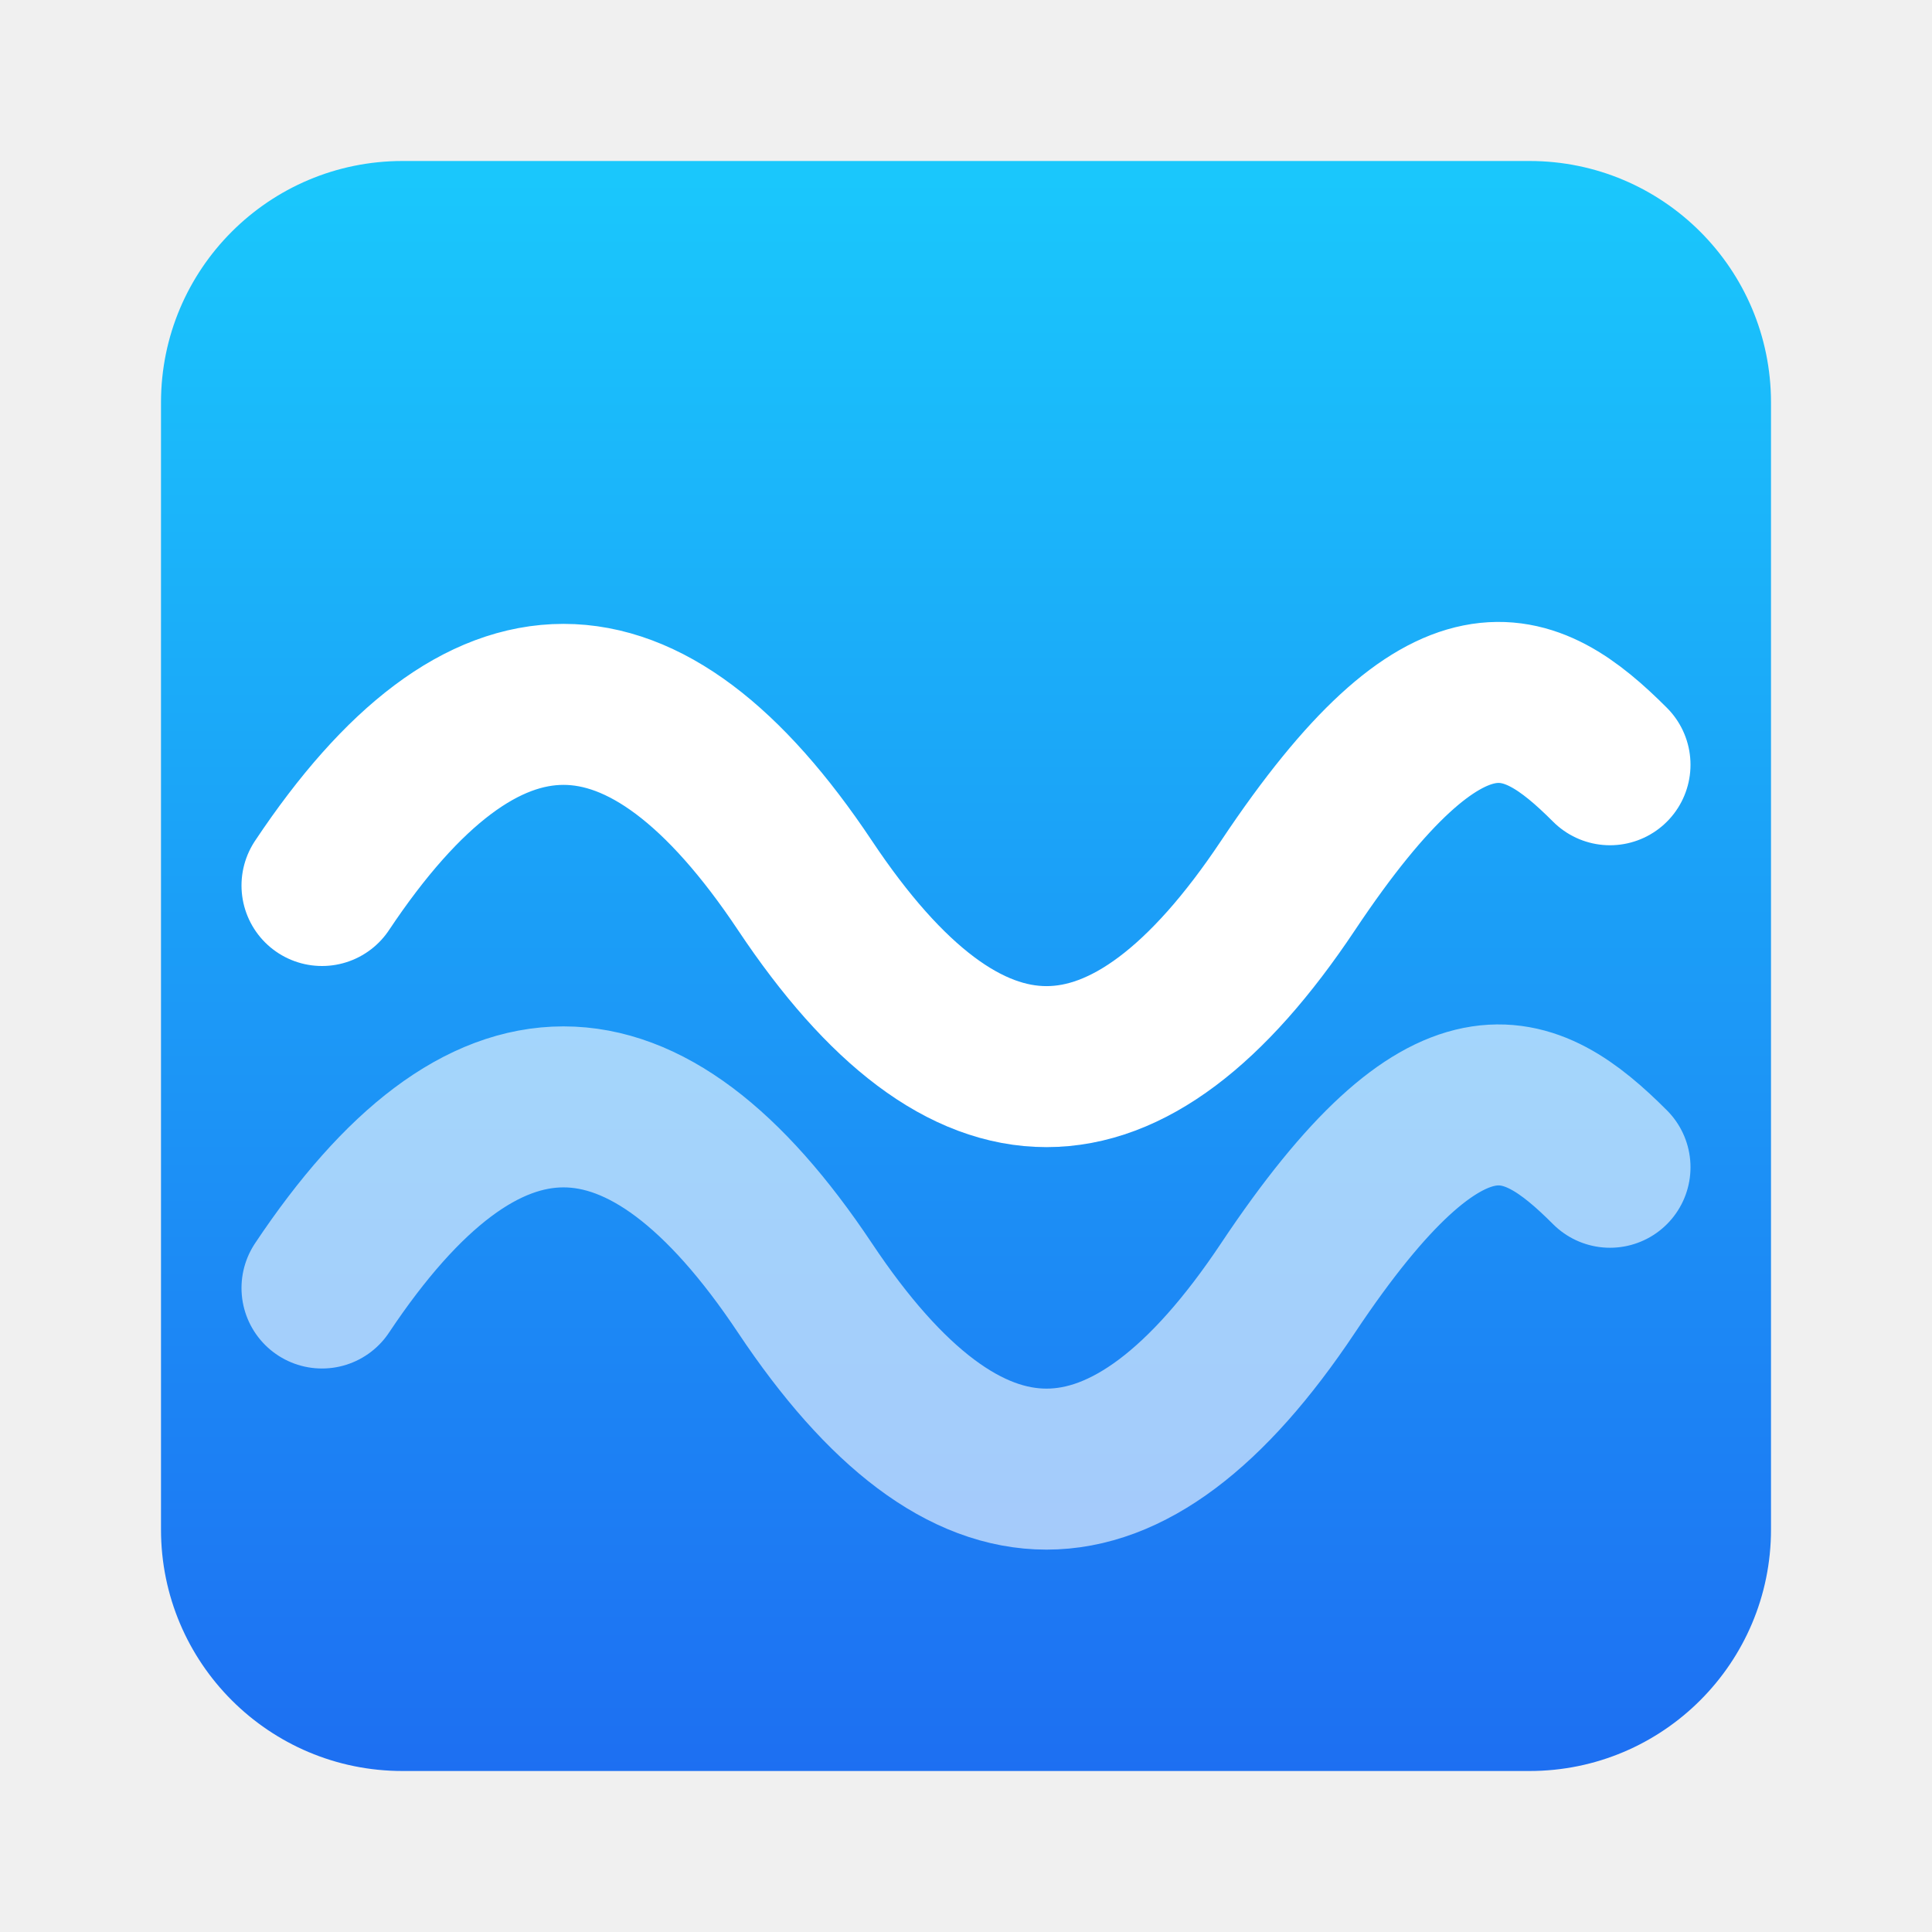
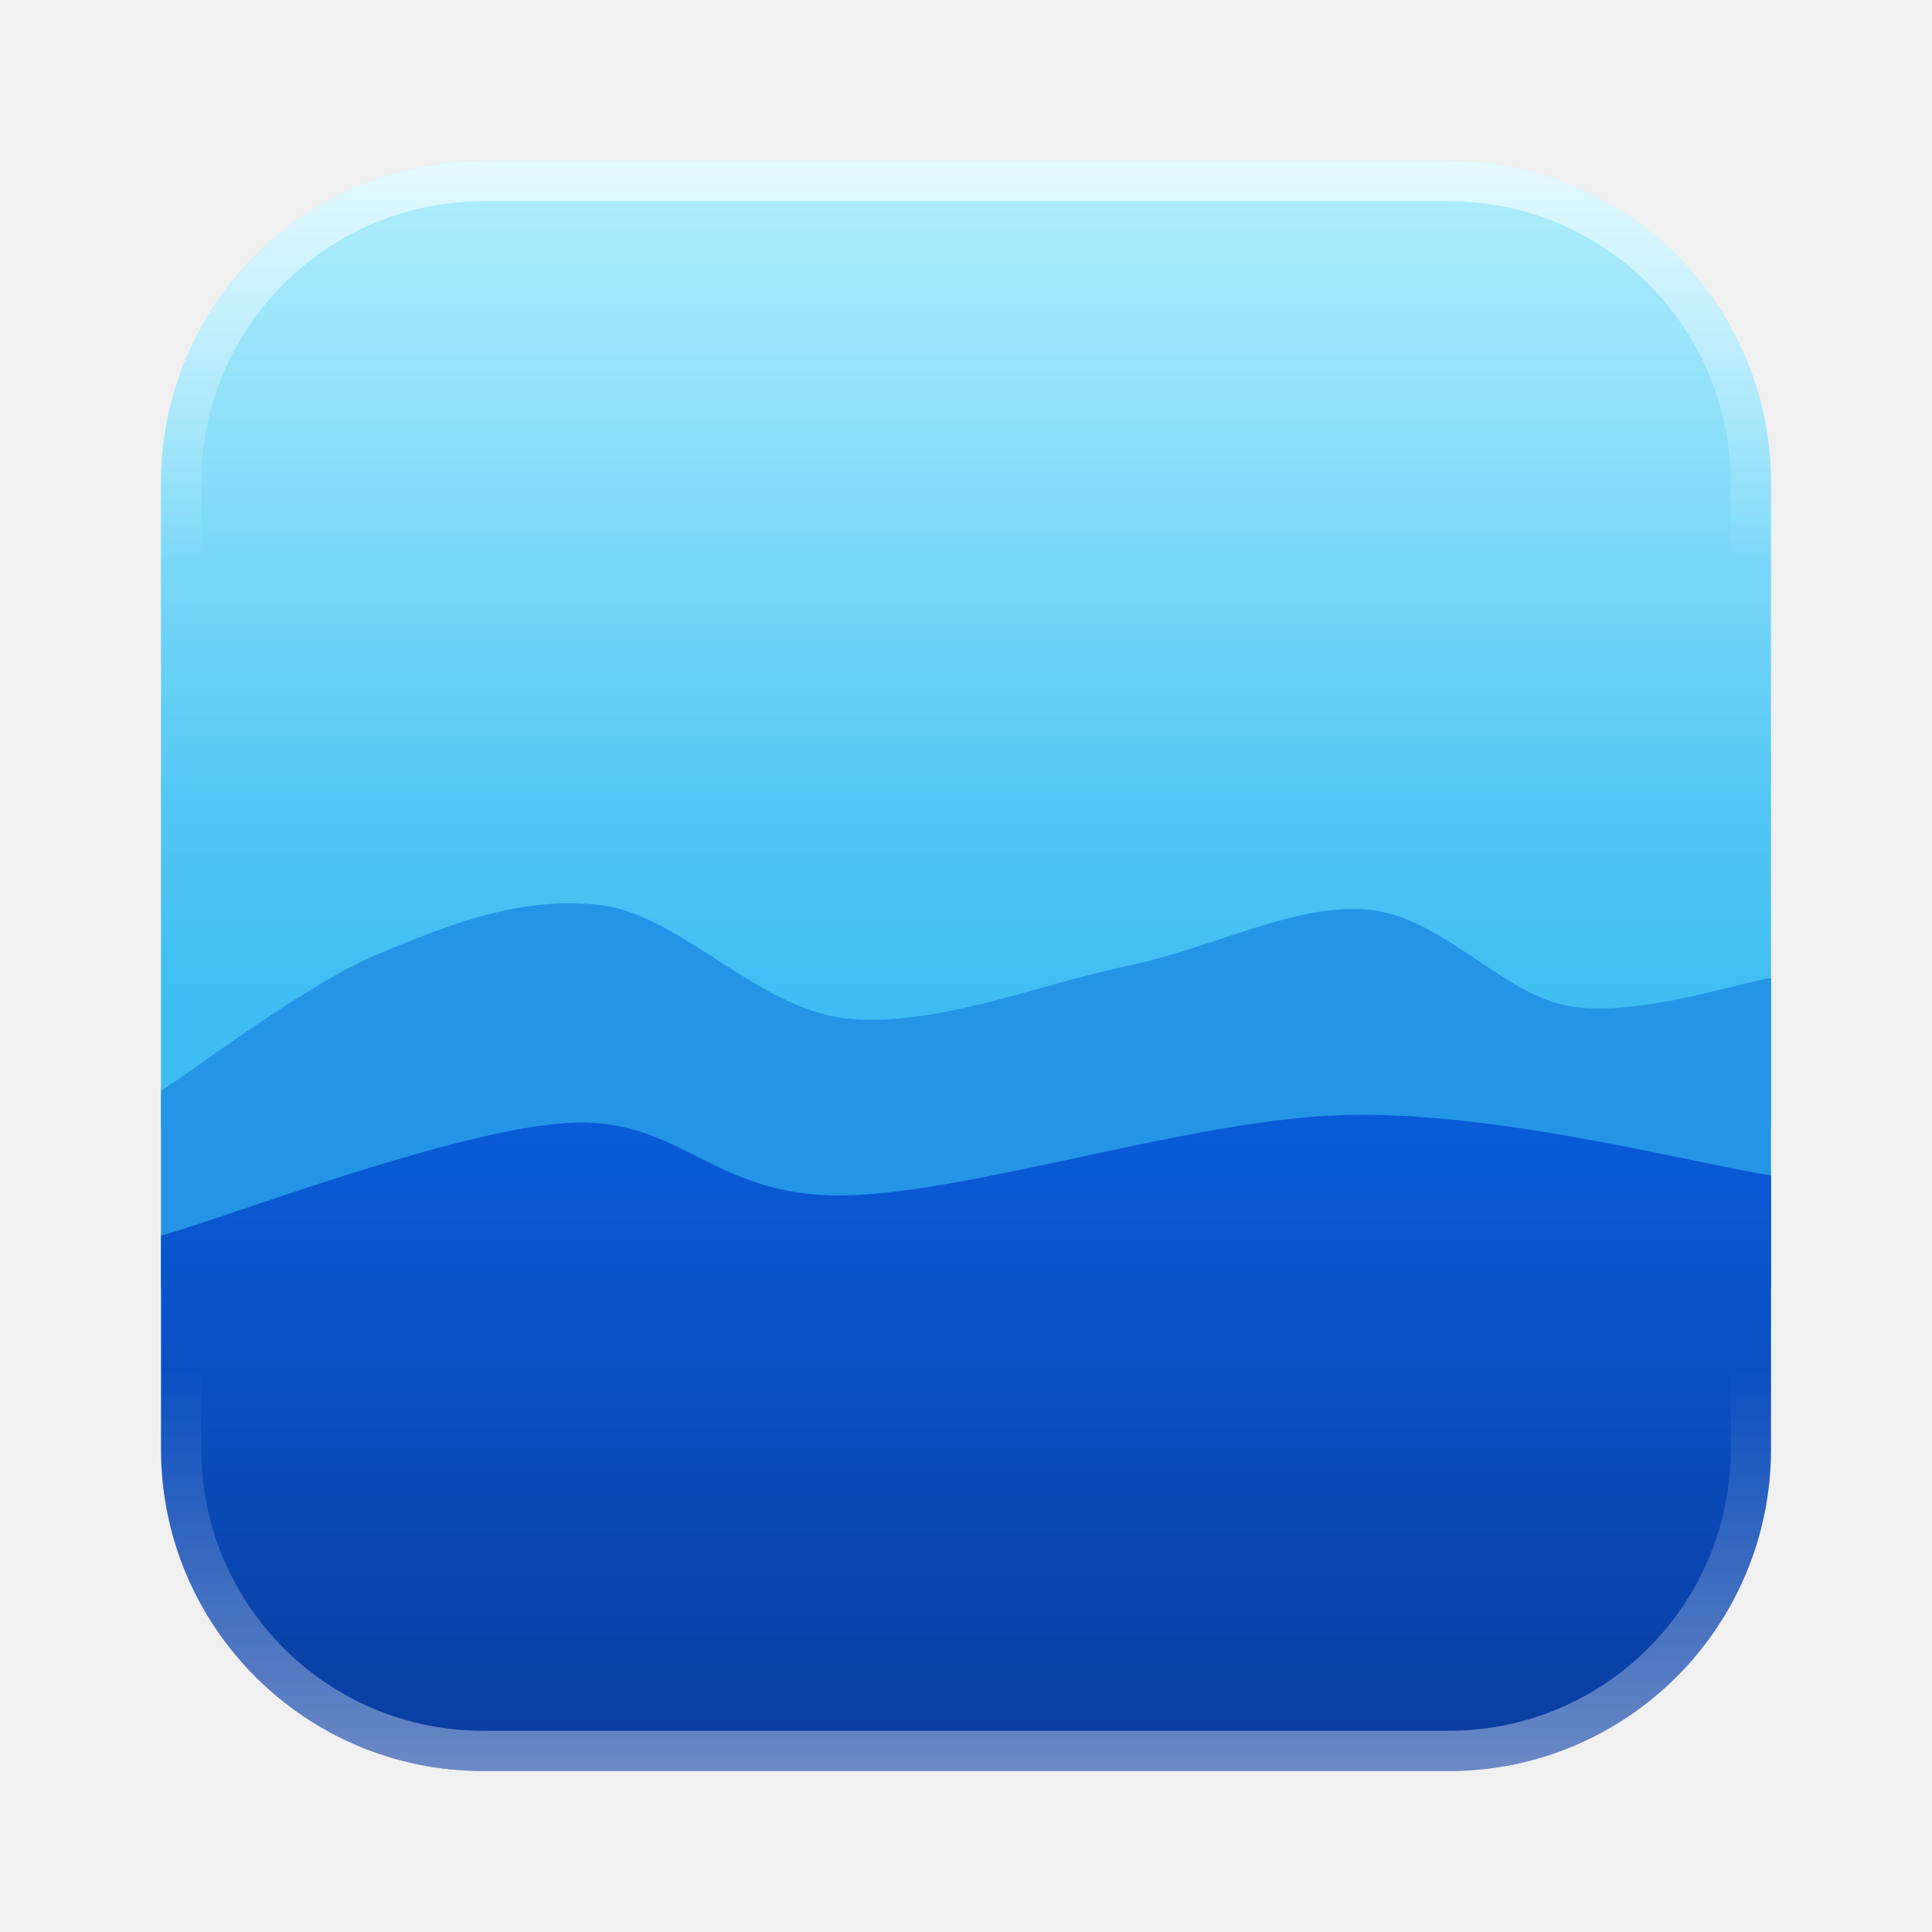
<svg xmlns="http://www.w3.org/2000/svg" viewBox="0 0 48 48">
  <defs>
-     <linearGradient id="wave-g" gradientUnits="userSpaceOnUse" x1="24" y1="4" x2="24" y2="44">
-       <stop offset="0" stop-color="#1AC8FC" />
-       <stop offset="1" stop-color="#1D6FF2" />
+     <clipPath id="wave-c">
+       <path d="M12 4h24a8 8 0 0 1 8 8v24a8 8 0 0 1 -8 8h-24a8 8 0 0 1 -8 -8v-24a8 8 0 0 1 8 -8z" />
+     </clipPath>
+     <linearGradient id="wave-0" gradientUnits="userSpaceOnUse" x1="0" y1="4" x2="0" y2="25">
+       <stop offset="0" stop-color="#8FE6FB" />
+       <stop offset="1" stop-color="#3FBDF2" />
+     </linearGradient>
+     <linearGradient id="wave-2" gradientUnits="userSpaceOnUse" x1="0" y1="28" x2="0" y2="44">
+       <stop offset="0" stop-color="#0A5BD8" />
+       <stop offset="1" stop-color="#0A3C9E" />
+     </linearGradient>
+     <linearGradient id="wave-3" gradientUnits="userSpaceOnUse" x1="0" y1="4" x2="0" y2="20">
+       <stop offset="0" stop-color="#FFFFFF" stop-opacity="0.3" />
+       <stop offset="1" stop-color="#FFFFFF" stop-opacity="0" />
+     </linearGradient>
+     <linearGradient id="wave-4" gradientUnits="userSpaceOnUse" x1="0" y1="4" x2="0" y2="44">
+       <stop offset="0" stop-color="#FFFFFF" stop-opacity="0.65" />
+       <stop offset="0.25" stop-color="#FFFFFF" stop-opacity="0" />
+       <stop offset="0.75" stop-color="#FFFFFF" stop-opacity="0" />
+       <stop offset="1" stop-color="#FFFFFF" stop-opacity="0.4" />
    </linearGradient>
  </defs>
-   <path d="M10,4h28a6,6 0,0 1,6 6v28a6,6 0,0 1,-6 6h-28a6,6 0,0 1,-6 -6v-28a6,6 0,0 1,6 -6z" fill="url(#wave-g)" />
-   <path d="M8,22c4,-6 8,-6 12,0s8,6 12,0s6,-5 8,-3" fill="none" stroke="#FFFFFF" stroke-width="4" stroke-linecap="round" />
-   <path d="M8,32c4,-6 8,-6 12,0s8,6 12,0s6,-5 8,-3" fill="none" stroke="#FFFFFF" stroke-opacity="0.6" stroke-width="4" stroke-linecap="round" />
+   <g clip-path="url(#wave-c)">
+     <path fill="url(#wave-0)" d="M4 4h40v24h-40z" />
+     <path fill="#2495E6" d="M4 27.1C4.9 26.53 7.57 24.47 9.4 23.7C11.23 22.93 13.07 22.23 15 22.5C16.93 22.77 18.83 25.05 21 25.3C23.17 25.55 25.83 24.45 28 24C30.17 23.55 32.17 22.43 34 22.6C35.83 22.77 37.33 24.72 39 25C40.67 25.28 43.17 24.42 44 24.3V32H4z" />
+     <path fill="url(#wave-2)" d="M4 30.7C5.68 30.23 11.28 28.07 14.1 27.9C16.92 27.73 17.67 29.73 20.9 29.7C24.13 29.67 29.65 27.78 33.5 27.7C37.35 27.62 42.25 28.95 44 29.2V44H4z" />
+     <path fill="url(#wave-3)" d="M4 4h40v16h-40z" />
+     <path fill="none" stroke="url(#wave-4)" stroke-width="1" d="M12.0 4.5h24.0a7.5 7.5 0 0 1 7.5 7.5v24.0a7.5 7.5 0 0 1 -7.5 7.5h-24.0a7.5 7.5 0 0 1 -7.5 -7.5v-24.0a7.5 7.5 0 0 1 7.5 -7.5z" />
+   </g>
</svg>
